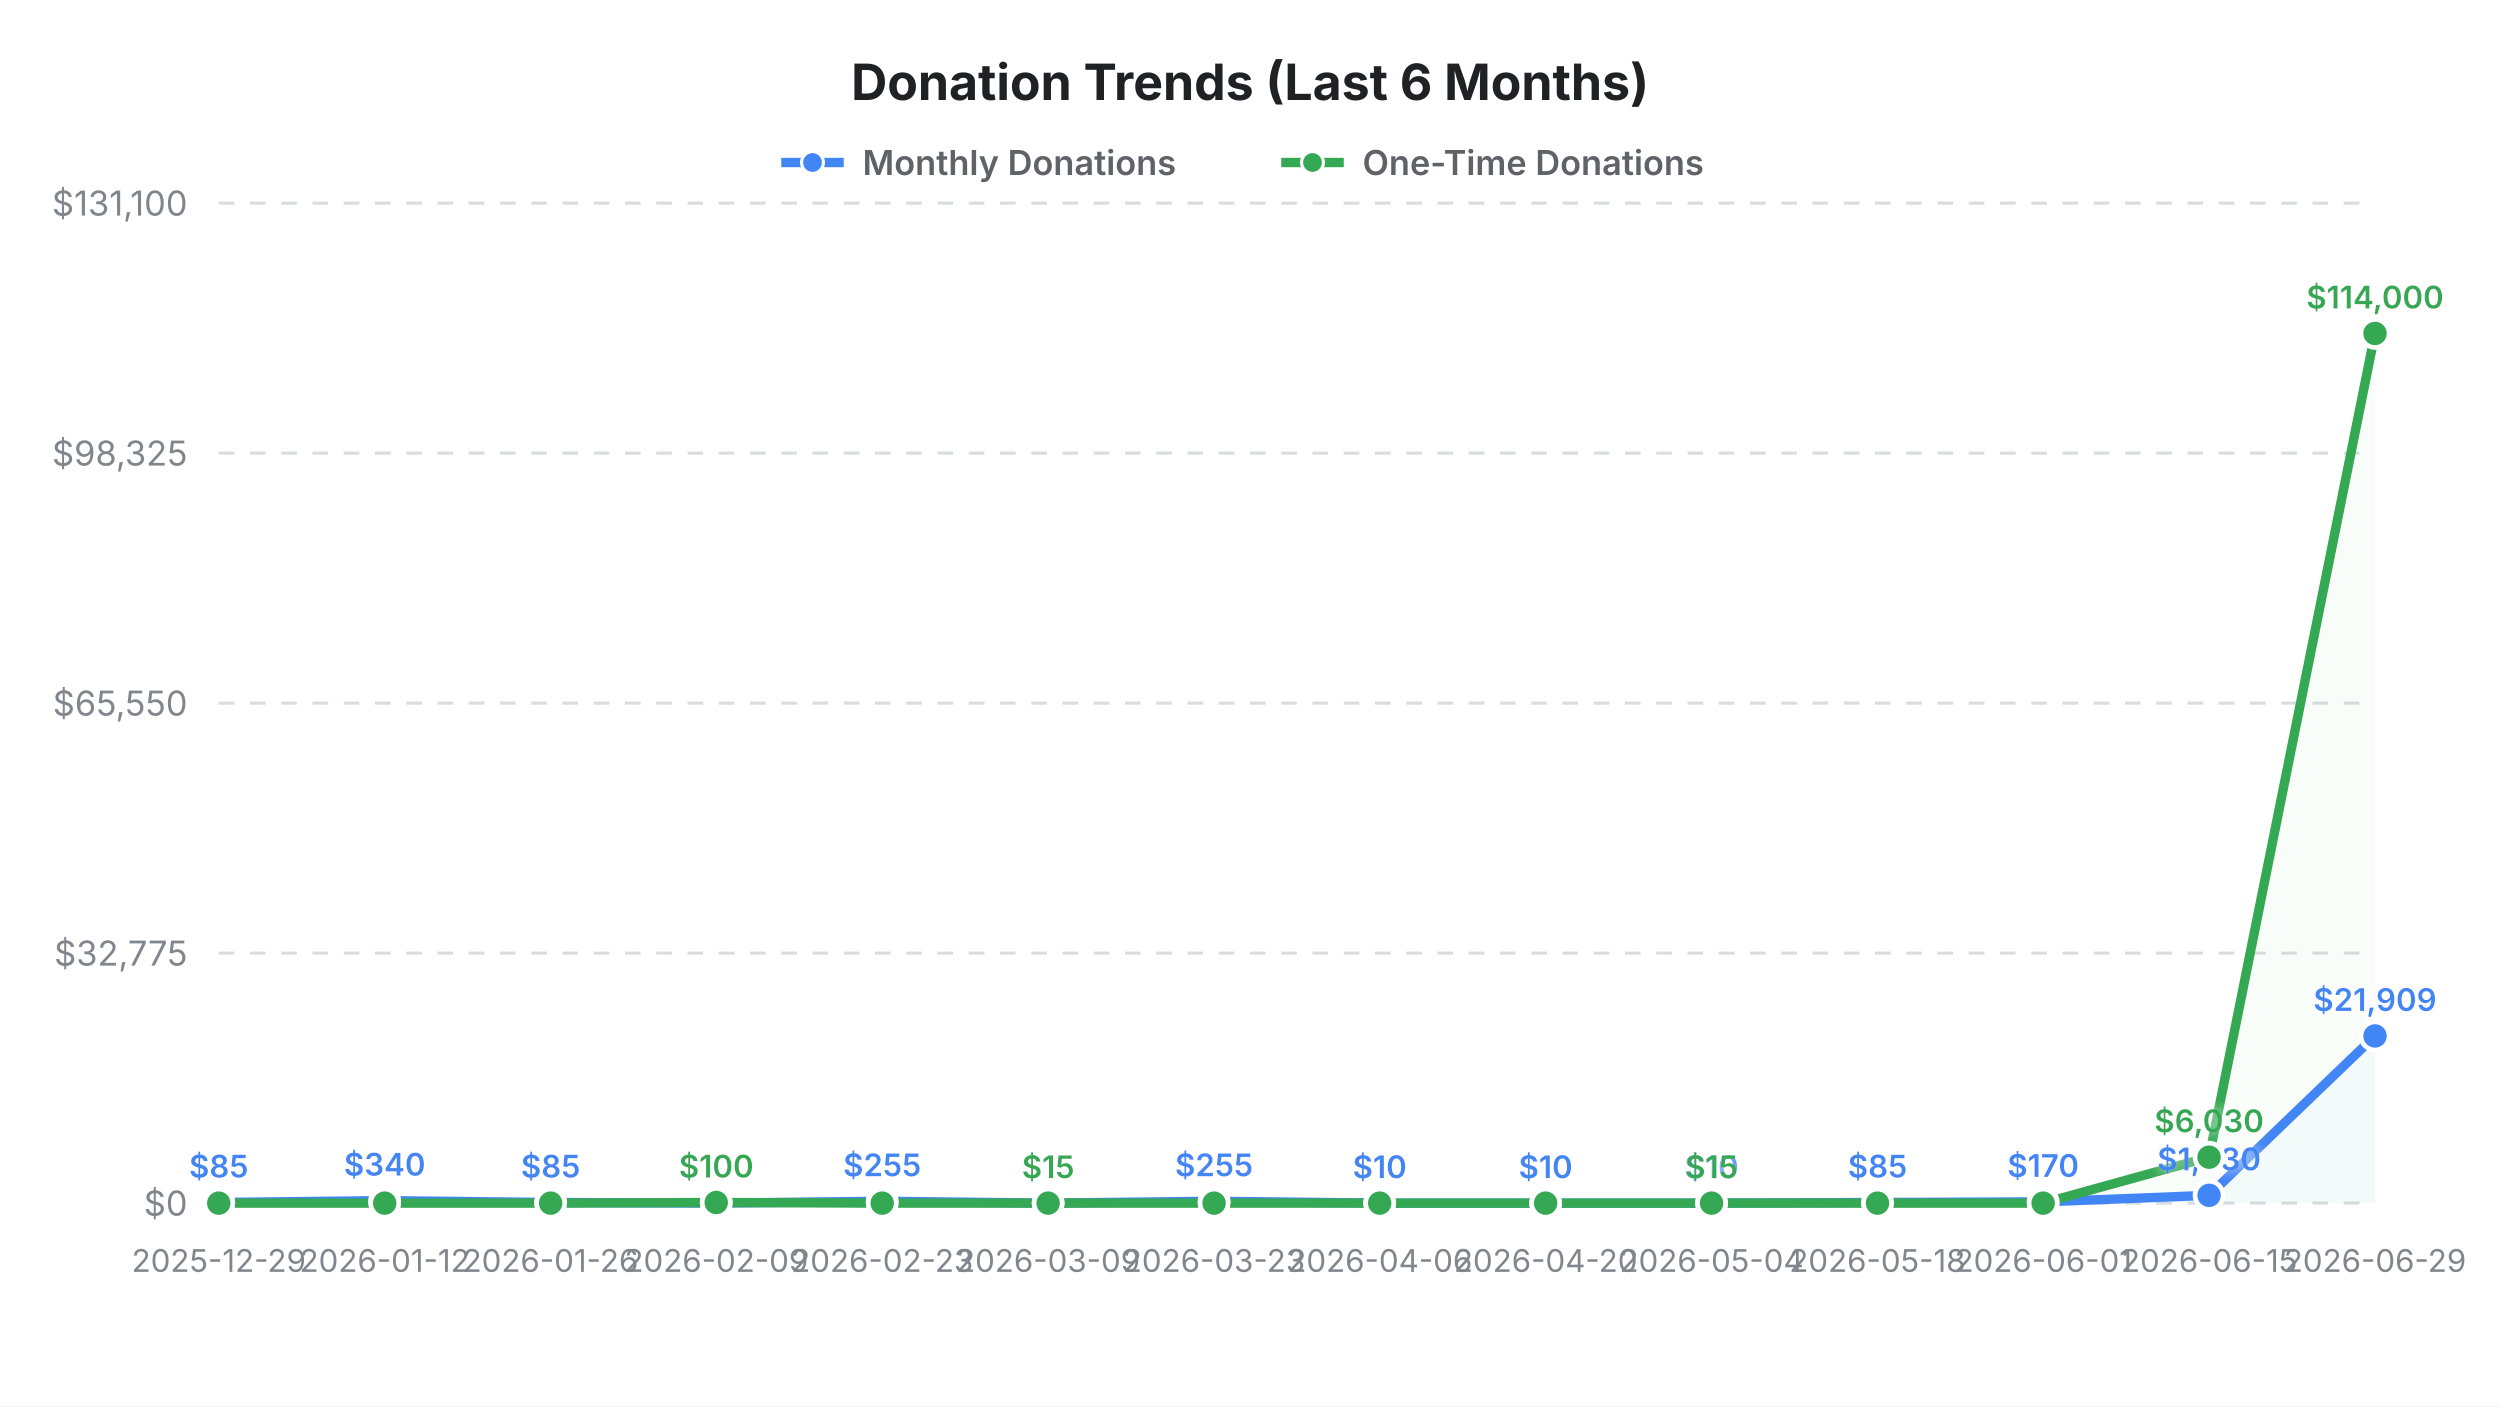
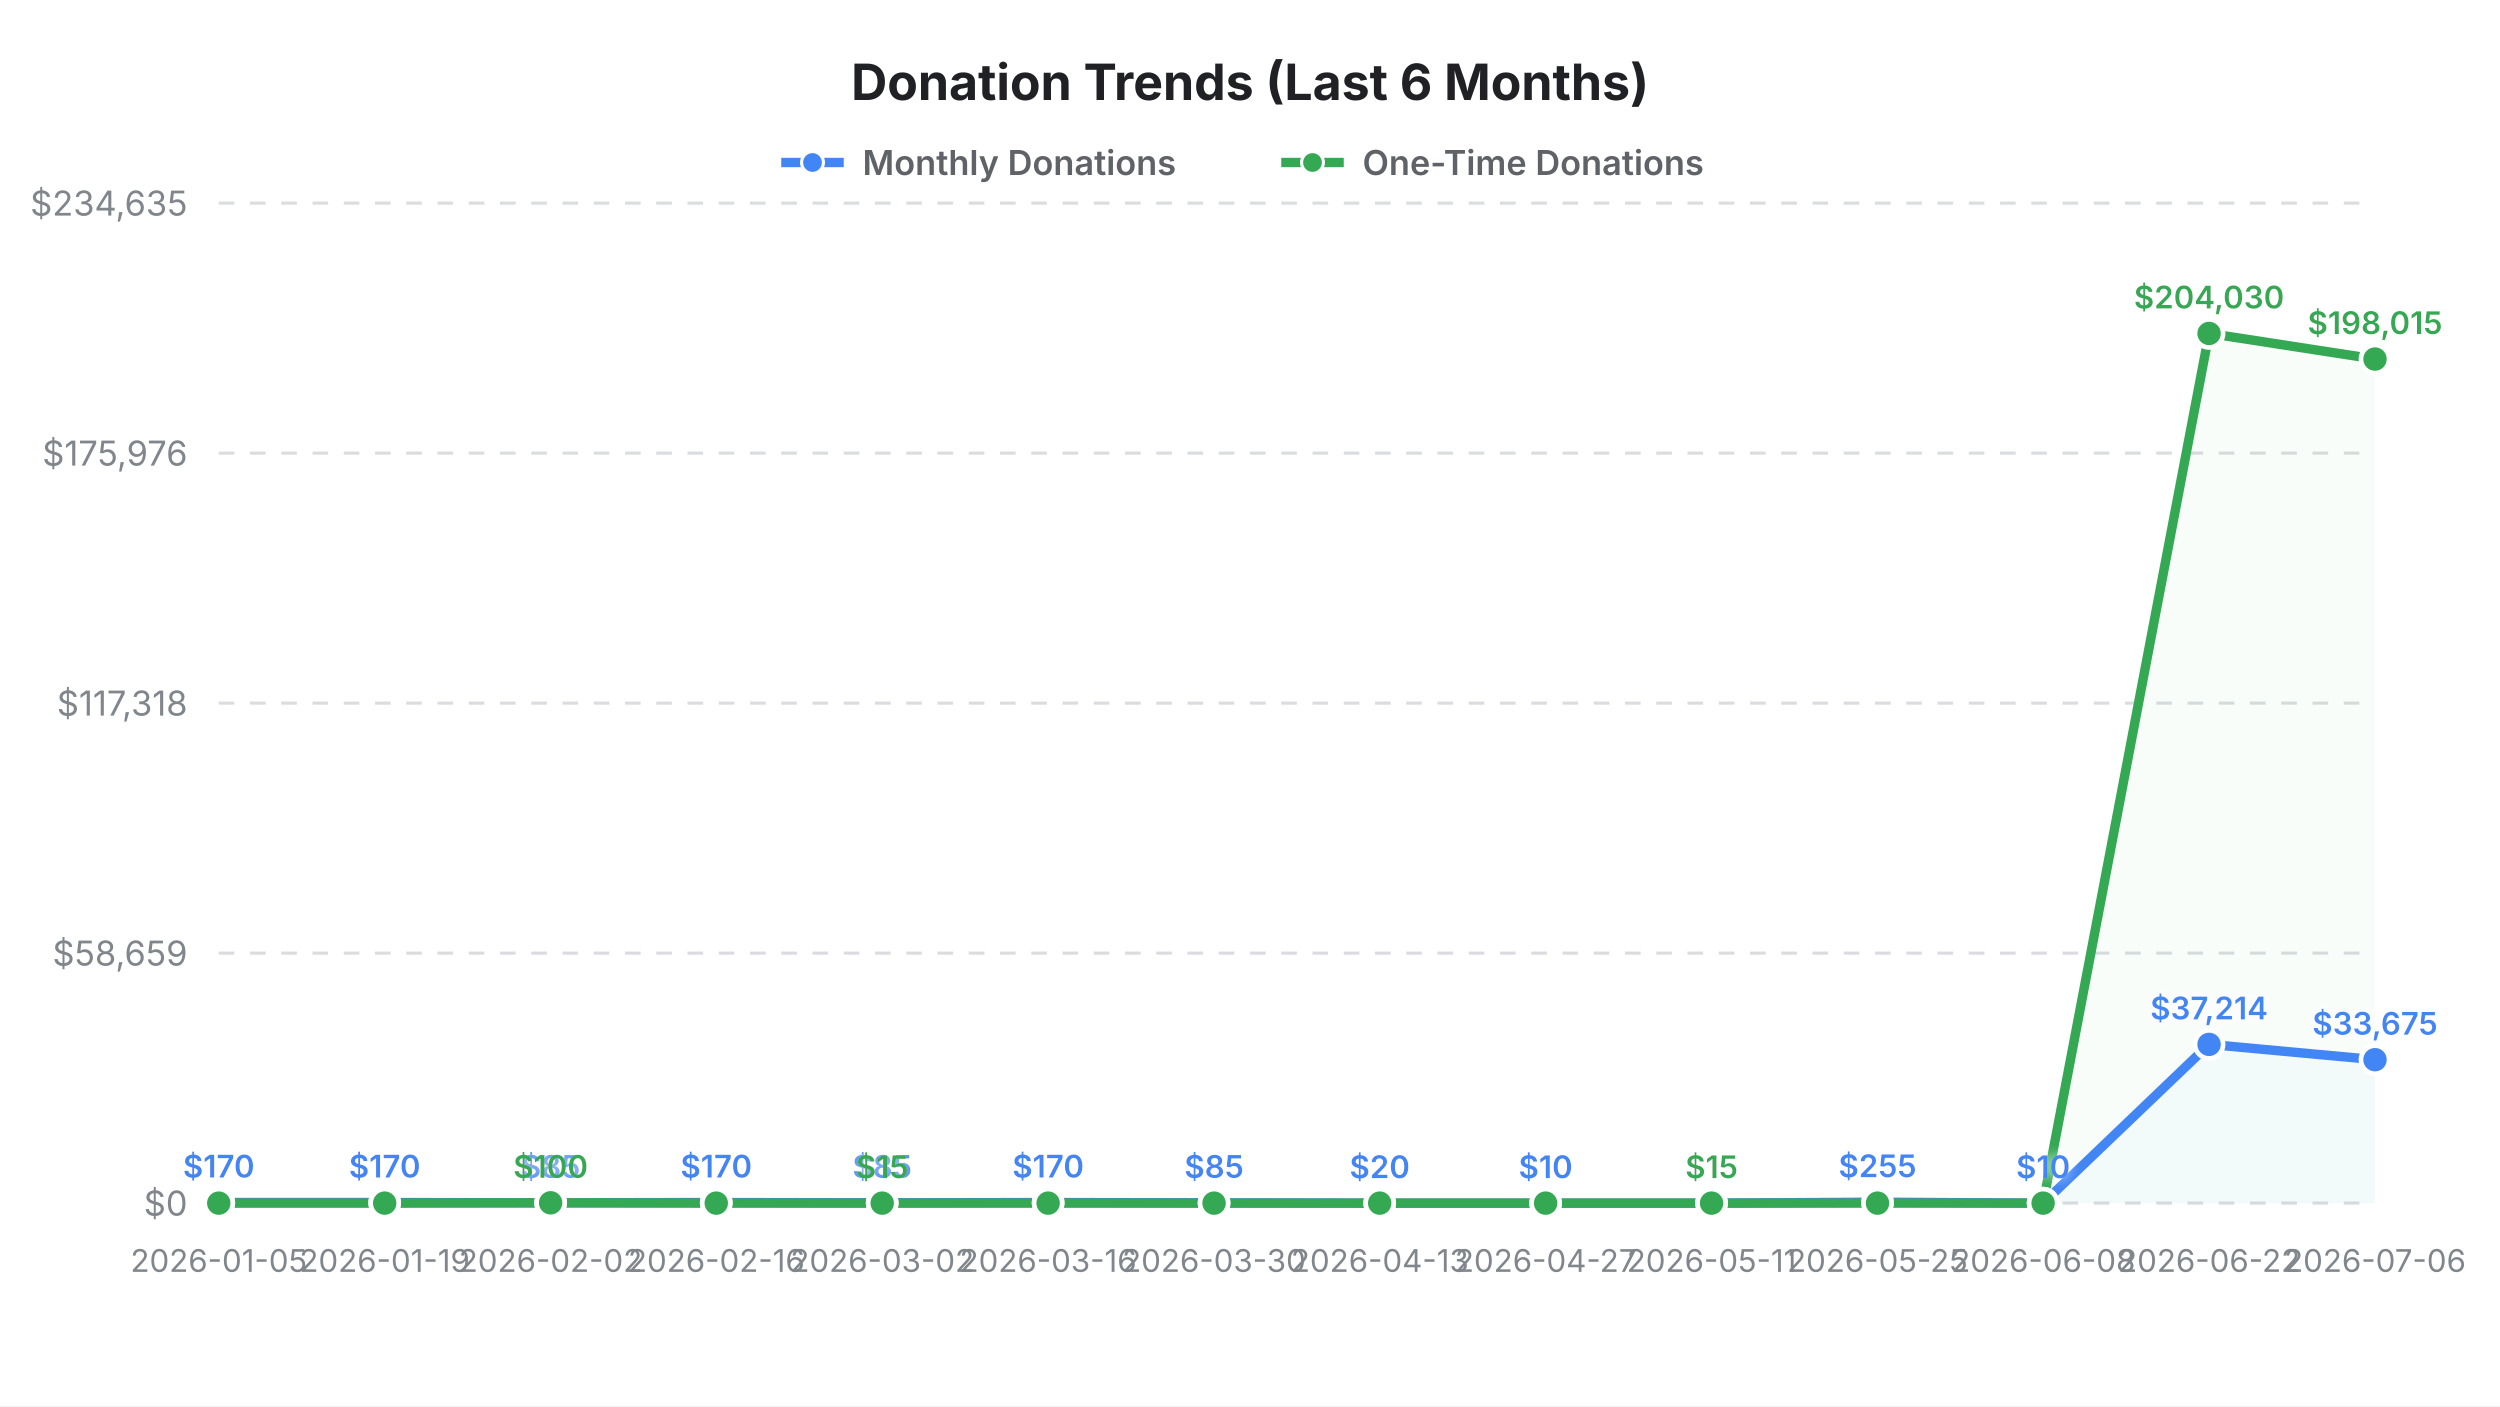
<svg xmlns="http://www.w3.org/2000/svg" width="800" height="450" viewBox="0 0 800 450">
  <defs>
    <filter id="glow" x="-30%" y="-30%" width="160%" height="160%">
      <feGaussianBlur stdDeviation="1.8" result="blur" />
      <feColorMatrix type="matrix" values="1 0 0 0 1  0 1 0 0 1  0 0 1 0 1  0 0 0 0.9 0" result="glowColor" />
      <feMerge>
        <feMergeNode in="glowColor" />
        <feMergeNode in="SourceGraphic" />
      </feMerge>
    </filter>
  </defs>
  <rect width="800" height="450" fill="#ffffff" />
  <text x="400" y="32" text-anchor="middle" font-family="'Inter', sans-serif" font-size="16" font-weight="700" fill="#202124">Donation Trends (Last 6 Months)</text>
  <g transform="translate(250, 46)">
    <line x1="0" y1="6" x2="20" y2="6" stroke="#4285f4" stroke-width="3" />
    <circle cx="10" cy="6" r="3.5" fill="#4285f4" stroke="#ffffff" stroke-width="1" />
    <text x="26" y="10" font-family="'Inter', sans-serif" font-size="11" font-weight="600" fill="#5f6368">Monthly Donations</text>
    <line x1="160" y1="6" x2="180" y2="6" stroke="#34a853" stroke-width="3" />
    <circle cx="170" cy="6" r="3.5" fill="#34a853" stroke="#ffffff" stroke-width="1" />
    <text x="186" y="10" font-family="'Inter', sans-serif" font-size="11" font-weight="600" fill="#5f6368">One-Time Donations</text>
  </g>
  <g>
    <line x1="70" y1="385" x2="760" y2="385" stroke="#dadce0" stroke-width="1" stroke-dasharray="5,5" />
    <text x="60" y="389" text-anchor="end" font-family="'Inter', sans-serif" font-size="11" fill="#80868b">$0</text>
    <line x1="70" y1="305" x2="760" y2="305" stroke="#dadce0" stroke-width="1" stroke-dasharray="5,5" />
-     <text x="60" y="309" text-anchor="end" font-family="'Inter', sans-serif" font-size="11" fill="#80868b">$32,775</text>
+     <text x="60" y="309" text-anchor="end" font-family="'Inter', sans-serif" font-size="11" fill="#80868b">$58,659</text>
    <line x1="70" y1="225" x2="760" y2="225" stroke="#dadce0" stroke-width="1" stroke-dasharray="5,5" />
-     <text x="60" y="229" text-anchor="end" font-family="'Inter', sans-serif" font-size="11" fill="#80868b">$65,550</text>
+     <text x="60" y="229" text-anchor="end" font-family="'Inter', sans-serif" font-size="11" fill="#80868b">$117,318</text>
    <line x1="70" y1="145" x2="760" y2="145" stroke="#dadce0" stroke-width="1" stroke-dasharray="5,5" />
-     <text x="60" y="149" text-anchor="end" font-family="'Inter', sans-serif" font-size="11" fill="#80868b">$98,325</text>
+     <text x="60" y="149" text-anchor="end" font-family="'Inter', sans-serif" font-size="11" fill="#80868b">$175,976</text>
    <line x1="70" y1="65" x2="760" y2="65" stroke="#dadce0" stroke-width="1" stroke-dasharray="5,5" />
-     <text x="60" y="69" text-anchor="end" font-family="'Inter', sans-serif" font-size="11" fill="#80868b">$131,100</text>
+     <text x="60" y="69" text-anchor="end" font-family="'Inter', sans-serif" font-size="11" fill="#80868b">$234,635</text>
  </g>
  <g>
-     <text x="70" y="407" text-anchor="middle" font-family="'Inter', sans-serif" font-size="10" fill="#80868b">2025-12-29</text>
-     <text x="123.077" y="407" text-anchor="middle" font-family="'Inter', sans-serif" font-size="10" fill="#80868b">2026-01-12</text>
-     <text x="176.154" y="407" text-anchor="middle" font-family="'Inter', sans-serif" font-size="10" fill="#80868b">2026-01-26</text>
-     <text x="229.231" y="407" text-anchor="middle" font-family="'Inter', sans-serif" font-size="10" fill="#80868b">2026-02-09</text>
-     <text x="282.308" y="407" text-anchor="middle" font-family="'Inter', sans-serif" font-size="10" fill="#80868b">2026-02-23</text>
-     <text x="335.385" y="407" text-anchor="middle" font-family="'Inter', sans-serif" font-size="10" fill="#80868b">2026-03-09</text>
-     <text x="388.462" y="407" text-anchor="middle" font-family="'Inter', sans-serif" font-size="10" fill="#80868b">2026-03-23</text>
-     <text x="441.538" y="407" text-anchor="middle" font-family="'Inter', sans-serif" font-size="10" fill="#80868b">2026-04-06</text>
-     <text x="494.615" y="407" text-anchor="middle" font-family="'Inter', sans-serif" font-size="10" fill="#80868b">2026-04-20</text>
-     <text x="547.692" y="407" text-anchor="middle" font-family="'Inter', sans-serif" font-size="10" fill="#80868b">2026-05-04</text>
-     <text x="600.769" y="407" text-anchor="middle" font-family="'Inter', sans-serif" font-size="10" fill="#80868b">2026-05-18</text>
-     <text x="653.846" y="407" text-anchor="middle" font-family="'Inter', sans-serif" font-size="10" fill="#80868b">2026-06-01</text>
-     <text x="706.923" y="407" text-anchor="middle" font-family="'Inter', sans-serif" font-size="10" fill="#80868b">2026-06-15</text>
-     <text x="760" y="407" text-anchor="middle" font-family="'Inter', sans-serif" font-size="10" fill="#80868b">2026-06-29</text>
+     <text x="70" y="407" text-anchor="middle" font-family="'Inter', sans-serif" font-size="10" fill="#80868b">2026-01-05</text>
+     <text x="123.077" y="407" text-anchor="middle" font-family="'Inter', sans-serif" font-size="10" fill="#80868b">2026-01-19</text>
+     <text x="176.154" y="407" text-anchor="middle" font-family="'Inter', sans-serif" font-size="10" fill="#80868b">2026-02-02</text>
+     <text x="229.231" y="407" text-anchor="middle" font-family="'Inter', sans-serif" font-size="10" fill="#80868b">2026-02-16</text>
+     <text x="282.308" y="407" text-anchor="middle" font-family="'Inter', sans-serif" font-size="10" fill="#80868b">2026-03-02</text>
+     <text x="335.385" y="407" text-anchor="middle" font-family="'Inter', sans-serif" font-size="10" fill="#80868b">2026-03-16</text>
+     <text x="388.462" y="407" text-anchor="middle" font-family="'Inter', sans-serif" font-size="10" fill="#80868b">2026-03-30</text>
+     <text x="441.538" y="407" text-anchor="middle" font-family="'Inter', sans-serif" font-size="10" fill="#80868b">2026-04-13</text>
+     <text x="494.615" y="407" text-anchor="middle" font-family="'Inter', sans-serif" font-size="10" fill="#80868b">2026-04-27</text>
+     <text x="547.692" y="407" text-anchor="middle" font-family="'Inter', sans-serif" font-size="10" fill="#80868b">2026-05-11</text>
+     <text x="600.769" y="407" text-anchor="middle" font-family="'Inter', sans-serif" font-size="10" fill="#80868b">2026-05-25</text>
+     <text x="653.846" y="407" text-anchor="middle" font-family="'Inter', sans-serif" font-size="10" fill="#80868b">2026-06-08</text>
+     <text x="706.923" y="407" text-anchor="middle" font-family="'Inter', sans-serif" font-size="10" fill="#80868b">2026-06-22</text>
+     <text x="760" y="407" text-anchor="middle" font-family="'Inter', sans-serif" font-size="10" fill="#80868b">2026-07-06</text>
  </g>
-   <path d="M 70.0 384.8 L 123.1 384.2 L 176.2 384.8 L 229.2 385.0 L 282.3 384.4 L 335.4 385.0 L 388.5 384.4 L 441.5 385.0 L 494.6 385.0 L 547.7 385.0 L 600.8 384.8 L 653.8 384.6 L 706.9 382.5 L 760.0 331.5 L 760.0 385.0 L 70.0 385.0 Z" fill="rgba(66, 133, 244, 0.03)" stroke="none" />
-   <path d="M 70.0 385.0 L 123.1 385.0 L 176.2 385.0 L 229.2 384.8 L 282.3 385.0 L 335.4 385.0 L 388.5 385.0 L 441.5 385.0 L 494.6 385.0 L 547.7 385.0 L 600.8 385.0 L 653.8 385.0 L 706.9 370.3 L 760.0 106.7 L 760.0 385.0 L 70.0 385.0 Z" fill="rgba(52, 168, 83, 0.03)" stroke="none" />
-   <path d="M 70.0 384.8 L 123.1 384.2 L 176.2 384.8 L 229.2 385.0 L 282.3 384.4 L 335.4 385.0 L 388.5 384.4 L 441.5 385.0 L 494.6 385.0 L 547.7 385.0 L 600.8 384.8 L 653.8 384.6 L 706.9 382.5 L 760.0 331.5" fill="none" stroke="#4285f4" stroke-width="3" stroke-linecap="round" stroke-linejoin="round" />
-   <path d="M 70.0 385.0 L 123.1 385.0 L 176.2 385.0 L 229.2 384.8 L 282.3 385.0 L 335.4 385.0 L 388.5 385.0 L 441.5 385.0 L 494.6 385.0 L 547.7 385.0 L 600.8 385.0 L 653.8 385.0 L 706.9 370.3 L 760.0 106.7" fill="none" stroke="#34a853" stroke-width="3" stroke-linecap="round" stroke-linejoin="round" />
+   <path d="M 70.0 384.8 L 123.1 384.8 L 176.2 384.9 L 229.2 384.8 L 282.3 384.9 L 335.4 384.8 L 388.5 384.9 L 441.5 385.0 L 494.6 385.0 L 547.7 385.0 L 600.8 384.7 L 653.8 385.0 L 706.9 334.2 L 760.0 339.1 L 760.0 385.0 L 70.0 385.0 Z" fill="rgba(66, 133, 244, 0.03)" stroke="none" />
+   <path d="M 70.0 385.0 L 123.1 385.0 L 176.2 384.9 L 229.2 385.0 L 282.3 385.0 L 335.4 385.0 L 388.5 385.0 L 441.5 385.0 L 494.6 385.0 L 547.7 385.0 L 600.8 385.0 L 653.8 385.0 L 706.9 106.7 L 760.0 114.9 L 760.0 385.0 L 70.0 385.0 Z" fill="rgba(52, 168, 83, 0.03)" stroke="none" />
+   <path d="M 70.0 384.8 L 123.1 384.8 L 176.2 384.9 L 229.2 384.8 L 282.3 384.9 L 335.4 384.8 L 388.5 384.9 L 441.5 385.0 L 494.6 385.0 L 547.7 385.0 L 600.8 384.7 L 653.8 385.0 L 706.9 334.2 L 760.0 339.1" fill="none" stroke="#4285f4" stroke-width="3" stroke-linecap="round" stroke-linejoin="round" />
+   <path d="M 70.0 385.0 L 123.1 385.0 L 176.2 384.9 L 229.2 385.0 L 282.3 385.0 L 335.4 385.0 L 388.5 385.0 L 441.5 385.0 L 494.6 385.0 L 547.7 385.0 L 600.8 385.0 L 653.8 385.0 L 706.9 106.7 L 760.0 114.9" fill="none" stroke="#34a853" stroke-width="3" stroke-linecap="round" stroke-linejoin="round" />
  <g>
    <circle cx="70.0" cy="384.8" r="4.5" fill="#4285f4" stroke="#ffffff" stroke-width="1.5" />
-     <text x="70.0" y="376.8" text-anchor="middle" font-family="'Inter', sans-serif" font-size="10" font-weight="600" fill="#4285f4" filter="url(#glow)">$85</text>
-     <circle cx="123.1" cy="384.2" r="4.5" fill="#4285f4" stroke="#ffffff" stroke-width="1.5" />
-     <text x="123.1" y="376.2" text-anchor="middle" font-family="'Inter', sans-serif" font-size="10" font-weight="600" fill="#4285f4" filter="url(#glow)">$340</text>
-     <circle cx="176.2" cy="384.8" r="4.5" fill="#4285f4" stroke="#ffffff" stroke-width="1.5" />
-     <text x="176.2" y="376.8" text-anchor="middle" font-family="'Inter', sans-serif" font-size="10" font-weight="600" fill="#4285f4" filter="url(#glow)">$85</text>
-     <circle cx="229.2" cy="385.0" r="4.5" fill="#4285f4" stroke="#ffffff" stroke-width="1.5" />
-     <circle cx="282.3" cy="384.4" r="4.5" fill="#4285f4" stroke="#ffffff" stroke-width="1.5" />
-     <text x="282.3" y="376.4" text-anchor="middle" font-family="'Inter', sans-serif" font-size="10" font-weight="600" fill="#4285f4" filter="url(#glow)">$255</text>
-     <circle cx="335.4" cy="385.0" r="4.5" fill="#4285f4" stroke="#ffffff" stroke-width="1.5" />
-     <circle cx="388.5" cy="384.4" r="4.5" fill="#4285f4" stroke="#ffffff" stroke-width="1.5" />
-     <text x="388.5" y="376.4" text-anchor="middle" font-family="'Inter', sans-serif" font-size="10" font-weight="600" fill="#4285f4" filter="url(#glow)">$255</text>
+     <text x="70.0" y="376.8" text-anchor="middle" font-family="'Inter', sans-serif" font-size="10" font-weight="600" fill="#4285f4" filter="url(#glow)">$170</text>
+     <circle cx="123.1" cy="384.8" r="4.5" fill="#4285f4" stroke="#ffffff" stroke-width="1.5" />
+     <text x="123.1" y="376.8" text-anchor="middle" font-family="'Inter', sans-serif" font-size="10" font-weight="600" fill="#4285f4" filter="url(#glow)">$170</text>
+     <circle cx="176.2" cy="384.9" r="4.5" fill="#4285f4" stroke="#ffffff" stroke-width="1.5" />
+     <text x="176.2" y="376.9" text-anchor="middle" font-family="'Inter', sans-serif" font-size="10" font-weight="600" fill="#4285f4" filter="url(#glow)">$85</text>
+     <circle cx="229.2" cy="384.8" r="4.5" fill="#4285f4" stroke="#ffffff" stroke-width="1.5" />
+     <text x="229.2" y="376.8" text-anchor="middle" font-family="'Inter', sans-serif" font-size="10" font-weight="600" fill="#4285f4" filter="url(#glow)">$170</text>
+     <circle cx="282.3" cy="384.9" r="4.5" fill="#4285f4" stroke="#ffffff" stroke-width="1.5" />
+     <text x="282.3" y="376.9" text-anchor="middle" font-family="'Inter', sans-serif" font-size="10" font-weight="600" fill="#4285f4" filter="url(#glow)">$85</text>
+     <circle cx="335.4" cy="384.8" r="4.5" fill="#4285f4" stroke="#ffffff" stroke-width="1.5" />
+     <text x="335.4" y="376.8" text-anchor="middle" font-family="'Inter', sans-serif" font-size="10" font-weight="600" fill="#4285f4" filter="url(#glow)">$170</text>
+     <circle cx="388.5" cy="384.9" r="4.5" fill="#4285f4" stroke="#ffffff" stroke-width="1.5" />
+     <text x="388.5" y="376.9" text-anchor="middle" font-family="'Inter', sans-serif" font-size="10" font-weight="600" fill="#4285f4" filter="url(#glow)">$85</text>
    <circle cx="441.5" cy="385.0" r="4.5" fill="#4285f4" stroke="#ffffff" stroke-width="1.5" />
-     <text x="441.5" y="377.0" text-anchor="middle" font-family="'Inter', sans-serif" font-size="10" font-weight="600" fill="#4285f4" filter="url(#glow)">$10</text>
+     <text x="441.5" y="377.0" text-anchor="middle" font-family="'Inter', sans-serif" font-size="10" font-weight="600" fill="#4285f4" filter="url(#glow)">$20</text>
    <circle cx="494.6" cy="385.0" r="4.5" fill="#4285f4" stroke="#ffffff" stroke-width="1.5" />
    <text x="494.6" y="377.0" text-anchor="middle" font-family="'Inter', sans-serif" font-size="10" font-weight="600" fill="#4285f4" filter="url(#glow)">$10</text>
    <circle cx="547.7" cy="385.0" r="4.5" fill="#4285f4" stroke="#ffffff" stroke-width="1.5" />
-     <text x="547.7" y="377.0" text-anchor="middle" font-family="'Inter', sans-serif" font-size="10" font-weight="600" fill="#4285f4" filter="url(#glow)">$10</text>
-     <circle cx="600.8" cy="384.8" r="4.5" fill="#4285f4" stroke="#ffffff" stroke-width="1.5" />
-     <text x="600.8" y="376.8" text-anchor="middle" font-family="'Inter', sans-serif" font-size="10" font-weight="600" fill="#4285f4" filter="url(#glow)">$85</text>
-     <circle cx="653.8" cy="384.6" r="4.5" fill="#4285f4" stroke="#ffffff" stroke-width="1.5" />
-     <text x="653.8" y="376.6" text-anchor="middle" font-family="'Inter', sans-serif" font-size="10" font-weight="600" fill="#4285f4" filter="url(#glow)">$170</text>
-     <circle cx="706.9" cy="382.5" r="4.5" fill="#4285f4" stroke="#ffffff" stroke-width="1.5" />
-     <text x="706.9" y="374.5" text-anchor="middle" font-family="'Inter', sans-serif" font-size="10" font-weight="600" fill="#4285f4" filter="url(#glow)">$1,030</text>
-     <circle cx="760.0" cy="331.5" r="4.5" fill="#4285f4" stroke="#ffffff" stroke-width="1.5" />
-     <text x="760.0" y="323.5" text-anchor="middle" font-family="'Inter', sans-serif" font-size="10" font-weight="600" fill="#4285f4" filter="url(#glow)">$21,909</text>
+     <circle cx="600.8" cy="384.7" r="4.5" fill="#4285f4" stroke="#ffffff" stroke-width="1.5" />
+     <text x="600.8" y="376.7" text-anchor="middle" font-family="'Inter', sans-serif" font-size="10" font-weight="600" fill="#4285f4" filter="url(#glow)">$255</text>
+     <circle cx="653.8" cy="385.0" r="4.5" fill="#4285f4" stroke="#ffffff" stroke-width="1.5" />
+     <text x="653.8" y="377.0" text-anchor="middle" font-family="'Inter', sans-serif" font-size="10" font-weight="600" fill="#4285f4" filter="url(#glow)">$10</text>
+     <circle cx="706.9" cy="334.2" r="4.5" fill="#4285f4" stroke="#ffffff" stroke-width="1.5" />
+     <text x="706.9" y="326.2" text-anchor="middle" font-family="'Inter', sans-serif" font-size="10" font-weight="600" fill="#4285f4" filter="url(#glow)">$37,214</text>
+     <circle cx="760.0" cy="339.1" r="4.5" fill="#4285f4" stroke="#ffffff" stroke-width="1.5" />
+     <text x="760.0" y="331.1" text-anchor="middle" font-family="'Inter', sans-serif" font-size="10" font-weight="600" fill="#4285f4" filter="url(#glow)">$33,675</text>
  </g>
  <g>
    <circle cx="70.0" cy="385.0" r="4.5" fill="#34a853" stroke="#ffffff" stroke-width="1.5" />
    <circle cx="123.1" cy="385.0" r="4.5" fill="#34a853" stroke="#ffffff" stroke-width="1.5" />
-     <circle cx="176.2" cy="385.0" r="4.5" fill="#34a853" stroke="#ffffff" stroke-width="1.5" />
-     <circle cx="229.2" cy="384.8" r="4.5" fill="#34a853" stroke="#ffffff" stroke-width="1.5" />
-     <text x="229.2" y="376.8" text-anchor="middle" font-family="'Inter', sans-serif" font-size="10" font-weight="600" fill="#34a853" filter="url(#glow)">$100</text>
+     <circle cx="176.2" cy="384.9" r="4.5" fill="#34a853" stroke="#ffffff" stroke-width="1.5" />
+     <text x="176.2" y="376.9" text-anchor="middle" font-family="'Inter', sans-serif" font-size="10" font-weight="600" fill="#34a853" filter="url(#glow)">$100</text>
+     <circle cx="229.2" cy="385.0" r="4.5" fill="#34a853" stroke="#ffffff" stroke-width="1.5" />
    <circle cx="282.3" cy="385.0" r="4.5" fill="#34a853" stroke="#ffffff" stroke-width="1.5" />
+     <text x="282.3" y="377.0" text-anchor="middle" font-family="'Inter', sans-serif" font-size="10" font-weight="600" fill="#34a853" filter="url(#glow)">$15</text>
    <circle cx="335.4" cy="385.0" r="4.5" fill="#34a853" stroke="#ffffff" stroke-width="1.5" />
-     <text x="335.4" y="377.0" text-anchor="middle" font-family="'Inter', sans-serif" font-size="10" font-weight="600" fill="#34a853" filter="url(#glow)">$15</text>
    <circle cx="388.5" cy="385.0" r="4.5" fill="#34a853" stroke="#ffffff" stroke-width="1.5" />
    <circle cx="441.5" cy="385.0" r="4.5" fill="#34a853" stroke="#ffffff" stroke-width="1.5" />
    <circle cx="494.6" cy="385.0" r="4.5" fill="#34a853" stroke="#ffffff" stroke-width="1.5" />
    <circle cx="547.7" cy="385.0" r="4.5" fill="#34a853" stroke="#ffffff" stroke-width="1.5" />
    <text x="547.7" y="377.0" text-anchor="middle" font-family="'Inter', sans-serif" font-size="10" font-weight="600" fill="#34a853" filter="url(#glow)">$15</text>
    <circle cx="600.8" cy="385.0" r="4.5" fill="#34a853" stroke="#ffffff" stroke-width="1.5" />
    <circle cx="653.8" cy="385.0" r="4.5" fill="#34a853" stroke="#ffffff" stroke-width="1.5" />
-     <circle cx="706.9" cy="370.3" r="4.5" fill="#34a853" stroke="#ffffff" stroke-width="1.5" />
-     <text x="706.9" y="362.3" text-anchor="middle" font-family="'Inter', sans-serif" font-size="10" font-weight="600" fill="#34a853" filter="url(#glow)">$6,030</text>
-     <circle cx="760.0" cy="106.7" r="4.5" fill="#34a853" stroke="#ffffff" stroke-width="1.5" />
-     <text x="760.0" y="98.7" text-anchor="middle" font-family="'Inter', sans-serif" font-size="10" font-weight="600" fill="#34a853" filter="url(#glow)">$114,000</text>
+     <circle cx="706.9" cy="106.7" r="4.5" fill="#34a853" stroke="#ffffff" stroke-width="1.5" />
+     <text x="706.9" y="98.7" text-anchor="middle" font-family="'Inter', sans-serif" font-size="10" font-weight="600" fill="#34a853" filter="url(#glow)">$204,030</text>
+     <circle cx="760.0" cy="114.9" r="4.5" fill="#34a853" stroke="#ffffff" stroke-width="1.5" />
+     <text x="760.0" y="106.9" text-anchor="middle" font-family="'Inter', sans-serif" font-size="10" font-weight="600" fill="#34a853" filter="url(#glow)">$198,015</text>
  </g>
</svg>
